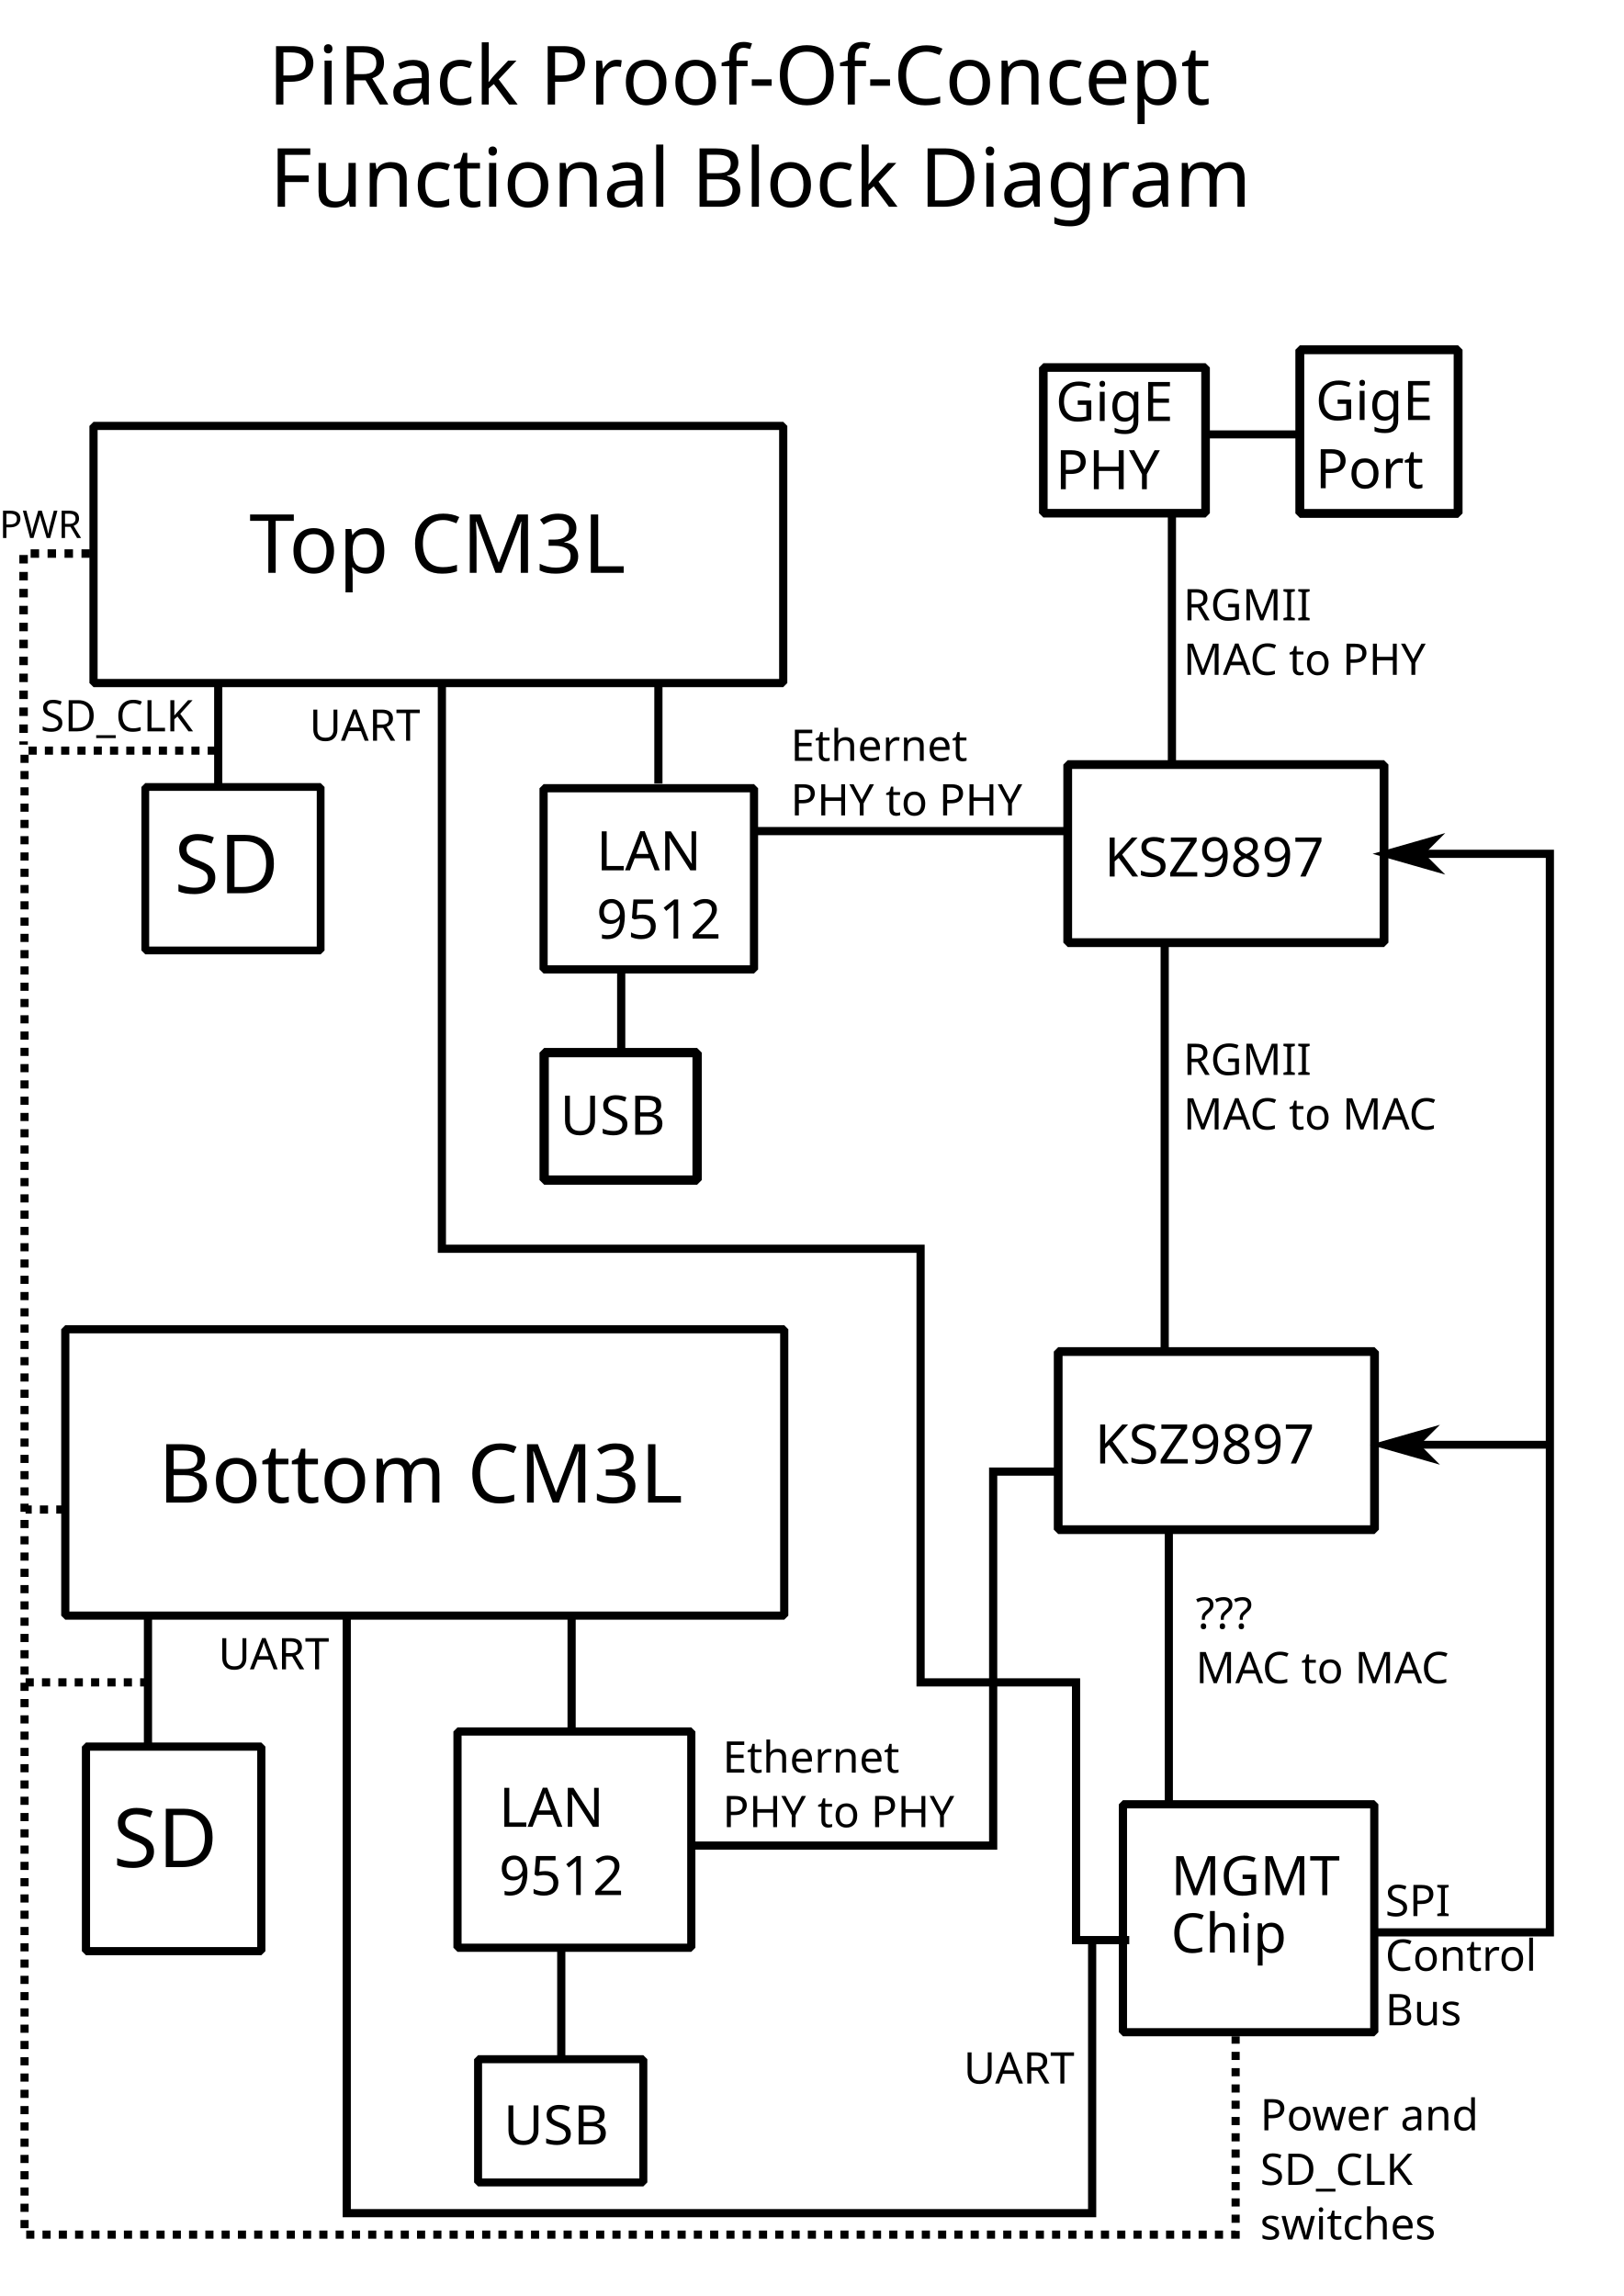
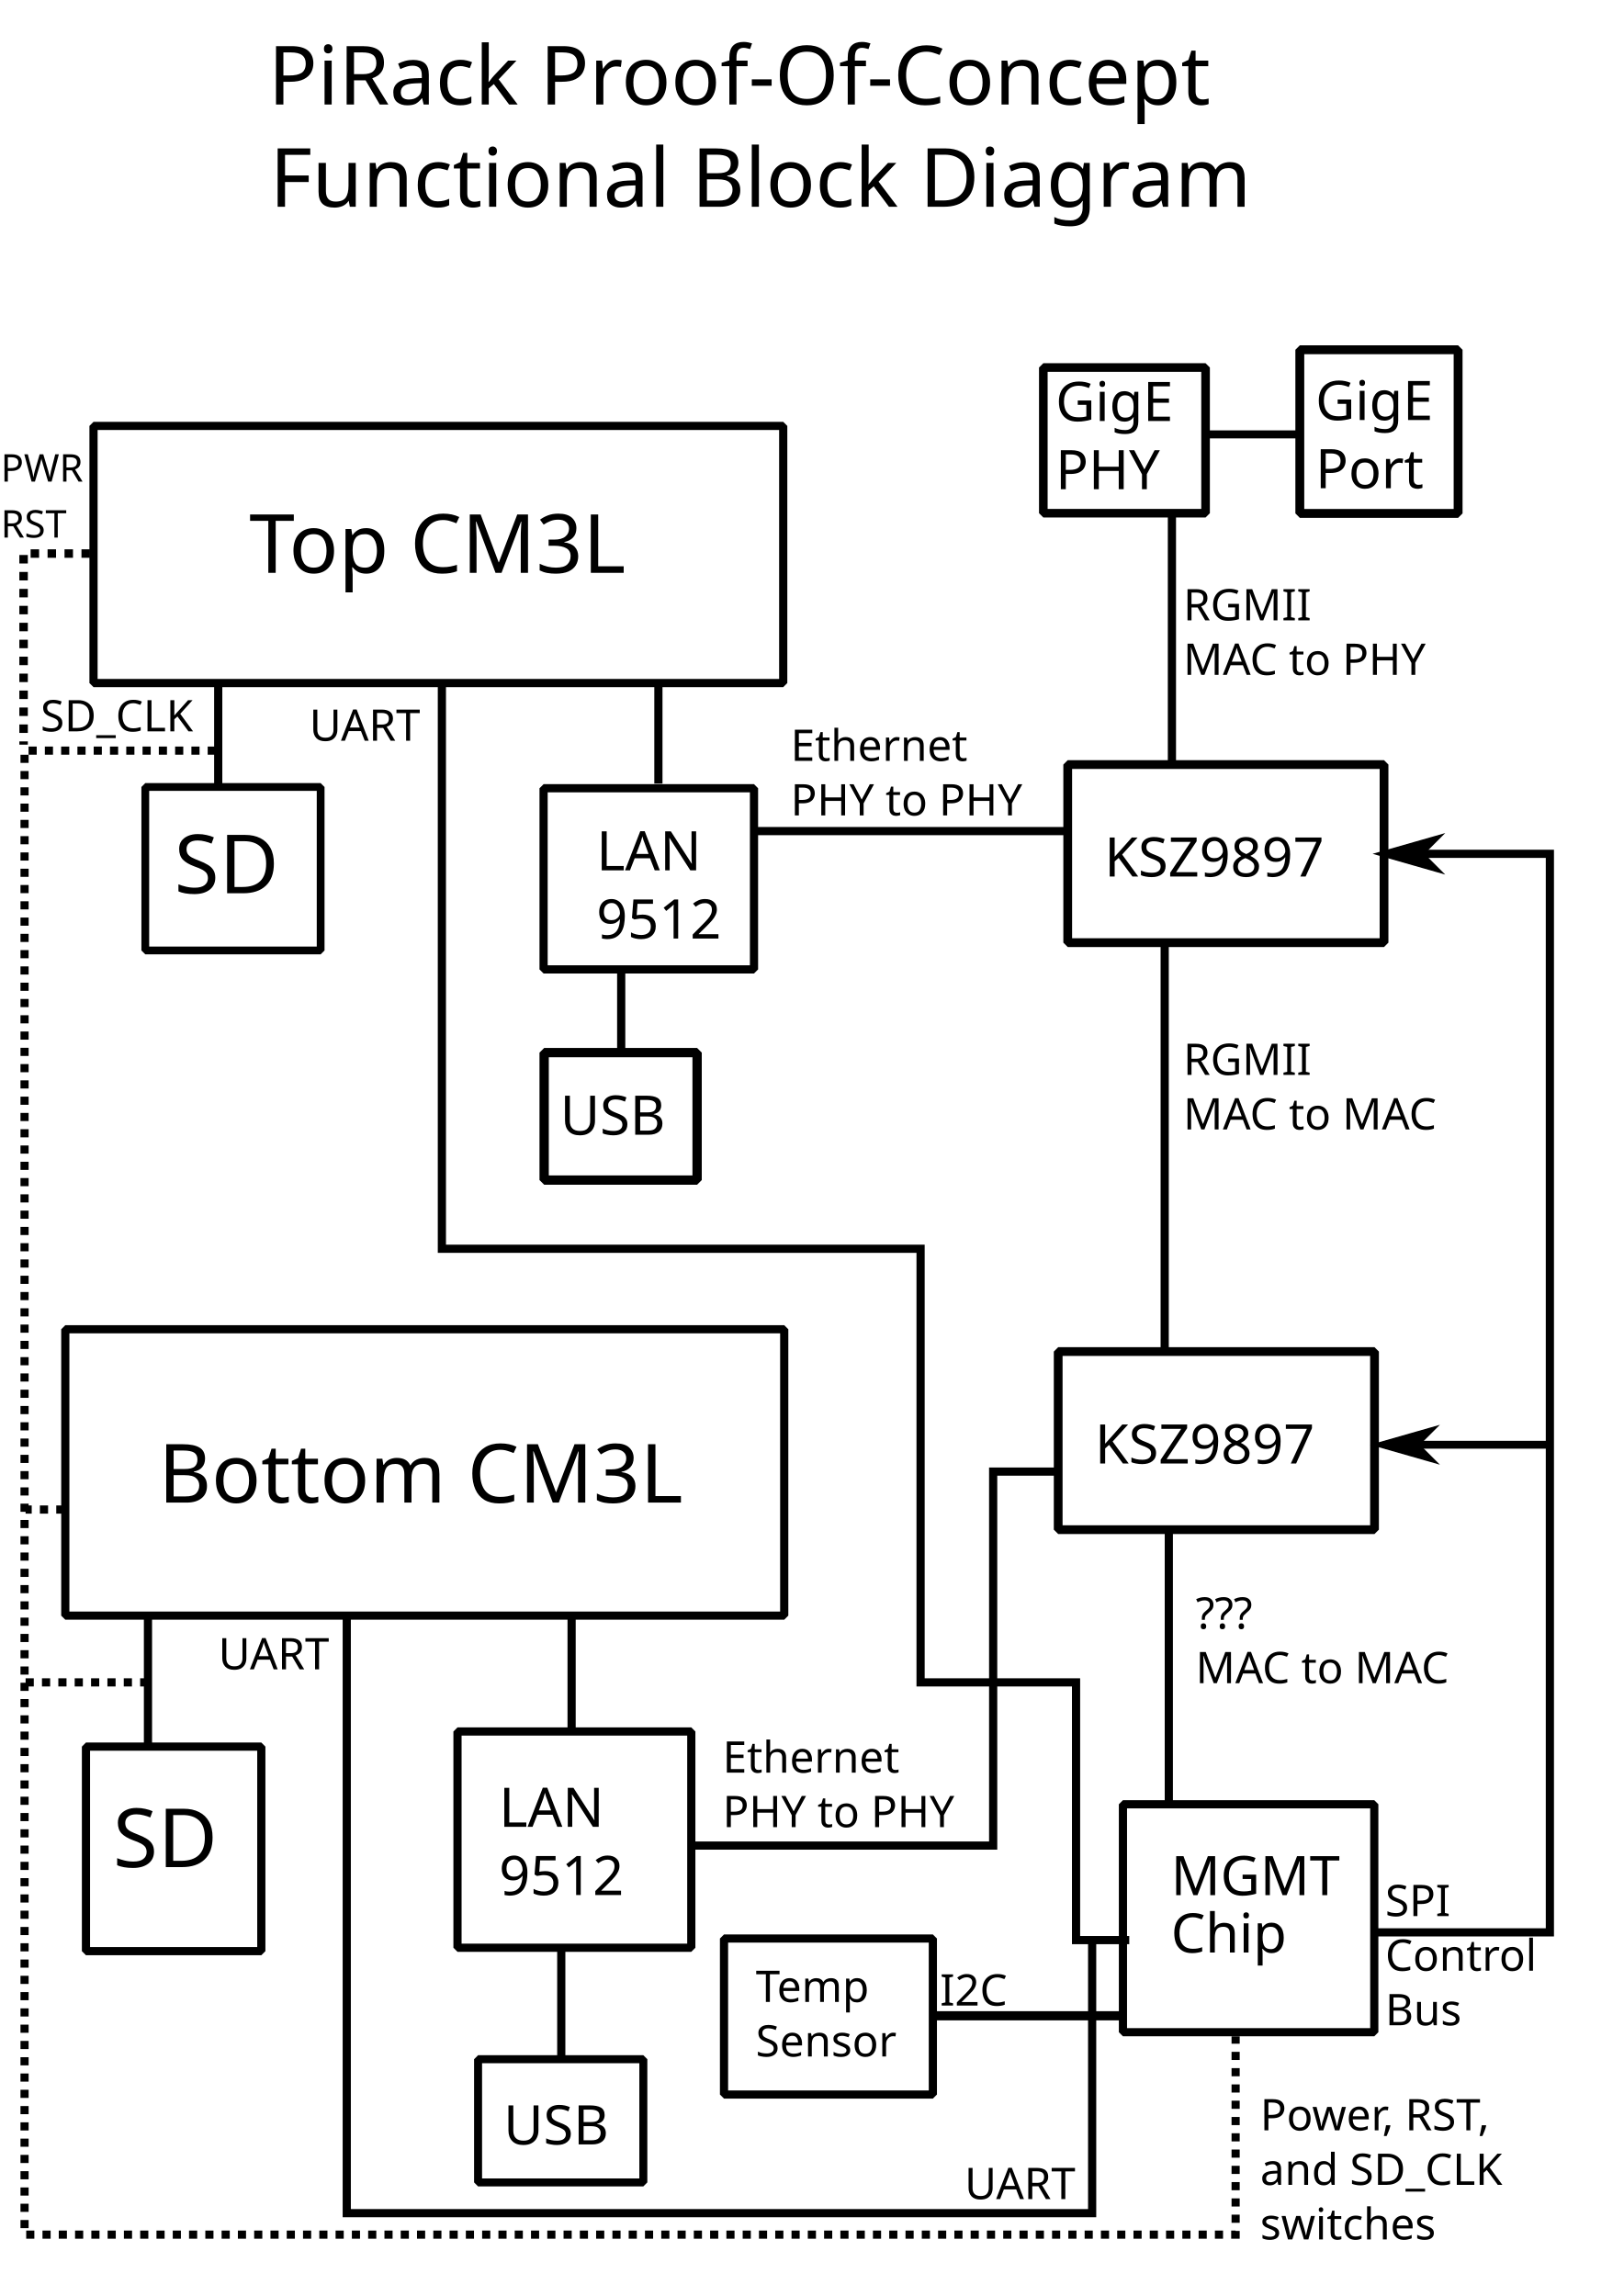
<svg xmlns="http://www.w3.org/2000/svg" width="210mm" height="297mm" viewBox="0 0 210 297" version="1.1" id="svg8">
  <defs id="defs2">
    <marker orient="auto" refY="0.0" refX="0.0" id="marker5112" style="overflow:visible">
      <path id="path5110" d="M 0.0,0.0 L 5.0,-5.0 L -12.5,0.0 L 5.0,5.0 L 0.0,0.0 z " style="fill-rule:evenodd;stroke:#000000;stroke-width:1pt;stroke-opacity:1;fill:#000000;fill-opacity:1" transform="scale(0.4) translate(10,0)" />
    </marker>
    <marker orient="auto" refY="0.0" refX="0.0" id="Arrow1Mstart" style="overflow:visible">
      <path id="path4752" d="M 0.0,0.0 L 5.0,-5.0 L -12.5,0.0 L 5.0,5.0 L 0.0,0.0 z " style="fill-rule:evenodd;stroke:#000000;stroke-width:1pt;stroke-opacity:1;fill:#000000;fill-opacity:1" transform="scale(0.4) translate(10,0)" />
    </marker>
    <marker orient="auto" refY="0.0" refX="0.0" id="Arrow1Sstart" style="overflow:visible">
      <path id="path4758" d="M 0.0,0.0 L 5.0,-5.0 L -12.5,0.0 L 5.0,5.0 L 0.0,0.0 z " style="fill-rule:evenodd;stroke:#000000;stroke-width:1pt;stroke-opacity:1;fill:#000000;fill-opacity:1" transform="scale(0.2) translate(6,0)" />
    </marker>
    <marker orient="auto" refY="0.0" refX="0.0" id="Arrow1Lstart" style="overflow:visible">
      <path id="path4746" d="M 0.0,0.0 L 5.0,-5.0 L -12.5,0.0 L 5.0,5.0 L 0.0,0.0 z " style="fill-rule:evenodd;stroke:#000000;stroke-width:1pt;stroke-opacity:1;fill:#000000;fill-opacity:1" transform="scale(0.8) translate(12.5,0)" />
    </marker>
  </defs>
  <g id="layer1">
    <text xml:space="preserve" style="font-style:normal;font-weight:normal;font-size:10.583px;line-height:125%;font-family:sans-serif;letter-spacing:0px;word-spacing:0px;fill:#000000;fill-opacity:1;stroke:none;stroke-width:0.265px;stroke-linecap:butt;stroke-linejoin:miter;stroke-opacity:1" x="105.237" y="13.518" id="text4487">
      <tspan id="tspan4485" x="105.237" y="13.518" style="text-align:center;text-anchor:middle;stroke-width:0.265px">PiRack Proof-Of-Concept</tspan>
      <tspan x="105.237" y="26.747" style="text-align:center;text-anchor:middle;stroke-width:0.265px" id="tspan4489">Functional Block Diagram</tspan>
    </text>
    <rect style="opacity:1;fill:none;fill-opacity:1;stroke:#000000;stroke-width:1.058;stroke-linejoin:bevel;stroke-miterlimit:4;stroke-dasharray:none;stroke-opacity:1" id="rect4491" width="89.202" height="33.262" x="12.095" y="55.095" />
    <rect style="opacity:1;fill:none;fill-opacity:1;stroke:#000000;stroke-width:1.058;stroke-linejoin:bevel;stroke-miterlimit:4;stroke-dasharray:none;stroke-opacity:1" id="rect4493" width="92.982" height="37.042" x="8.445" y="171.948" />
    <rect style="opacity:1;fill:none;fill-opacity:1;stroke:#000000;stroke-width:1.133;stroke-linejoin:bevel;stroke-miterlimit:4;stroke-dasharray:none;stroke-opacity:1" id="rect4495" width="40.911" height="23.035" x="138.092" y="98.901" />
    <rect style="opacity:1;fill:none;fill-opacity:1;stroke:#000000;stroke-width:1.058;stroke-linejoin:bevel;stroke-miterlimit:4;stroke-dasharray:none;stroke-opacity:1" id="rect4499" width="32.506" height="29.482" x="145.235" y="233.393" />
    <rect style="opacity:1;fill:none;fill-opacity:1;stroke:#000000;stroke-width:1.058;stroke-linejoin:bevel;stroke-miterlimit:4;stroke-dasharray:none;stroke-opacity:1" id="rect4501" width="27.214" height="23.435" x="70.304" y="101.964" />
    <rect style="opacity:1;fill:none;fill-opacity:1;stroke:#000000;stroke-width:1.058;stroke-linejoin:bevel;stroke-miterlimit:4;stroke-dasharray:none;stroke-opacity:1" id="rect4503" width="30.238" height="27.97" x="59.17" y="223.979" />
    <rect style="opacity:1;fill:none;fill-opacity:1;stroke:#000000;stroke-width:1.005;stroke-linejoin:bevel;stroke-miterlimit:4;stroke-dasharray:none;stroke-opacity:1" id="rect4505" width="22.679" height="21.146" x="18.791" y="101.801" />
    <rect style="opacity:1;fill:none;fill-opacity:1;stroke:#000000;stroke-width:1.058;stroke-linejoin:bevel;stroke-miterlimit:4;stroke-dasharray:none;stroke-opacity:1" id="rect4507" width="22.679" height="26.458" x="11.118" y="225.934" />
    <rect style="opacity:1;fill:none;fill-opacity:1;stroke:#000000;stroke-width:1.148;stroke-linejoin:bevel;stroke-miterlimit:4;stroke-dasharray:none;stroke-opacity:1" id="rect4509" width="20.473" height="21.167" x="168.11" y="45.246" />
    <rect style="opacity:1;fill:none;fill-opacity:1;stroke:#000000;stroke-width:1.114;stroke-linejoin:bevel;stroke-miterlimit:4;stroke-dasharray:none;stroke-opacity:1" id="rect4511" width="20.982" height="18.844" x="134.938" y="47.541" />
    <rect style="opacity:1;fill:none;fill-opacity:1;stroke:#000000;stroke-width:1.205;stroke-linejoin:bevel;stroke-miterlimit:4;stroke-dasharray:none;stroke-opacity:1" id="rect4513" width="19.783" height="16.484" x="70.377" y="136.163" />
    <rect style="opacity:1;fill:none;fill-opacity:1;stroke:#000000;stroke-width:1.034;stroke-linejoin:bevel;stroke-miterlimit:4;stroke-dasharray:none;stroke-opacity:1" id="rect4515" width="21.374" height="15.937" x="61.831" y="266.37" />
    <text xml:space="preserve" style="font-style:normal;font-weight:normal;font-size:10.583px;line-height:125%;font-family:sans-serif;letter-spacing:0px;word-spacing:0px;fill:#000000;fill-opacity:1;stroke:none;stroke-width:0.265px;stroke-linecap:butt;stroke-linejoin:miter;stroke-opacity:1" x="32.234" y="74.097" id="text4519">
      <tspan id="tspan4517" x="32.234" y="74.097" style="stroke-width:0.265px">Top CM3L</tspan>
    </text>
    <text xml:space="preserve" style="font-style:normal;font-weight:normal;font-size:10.583px;line-height:125%;font-family:sans-serif;letter-spacing:0px;word-spacing:0px;fill:#000000;fill-opacity:1;stroke:none;stroke-width:0.265px;stroke-linecap:butt;stroke-linejoin:miter;stroke-opacity:1" x="20.474" y="194.369" id="text4523">
      <tspan id="tspan4521" x="20.474" y="194.369" style="stroke-width:0.265px">Bottom CM3L</tspan>
    </text>
    <text xml:space="preserve" style="font-style:normal;font-weight:normal;font-size:10.583px;line-height:125%;font-family:sans-serif;letter-spacing:0px;word-spacing:0px;fill:#000000;fill-opacity:1;stroke:none;stroke-width:0.265px;stroke-linecap:butt;stroke-linejoin:miter;stroke-opacity:1" x="22.533" y="115.549" id="text4527">
      <tspan x="22.533" y="115.549" style="stroke-width:0.265px" id="tspan4529">SD</tspan>
    </text>
    <text xml:space="preserve" style="font-style:normal;font-weight:normal;font-size:10.583px;line-height:125%;font-family:sans-serif;letter-spacing:0px;word-spacing:0px;fill:#000000;fill-opacity:1;stroke:none;stroke-width:0.265px;stroke-linecap:butt;stroke-linejoin:miter;stroke-opacity:1" x="14.607" y="241.519" id="text4527-3">
      <tspan x="14.607" y="241.519" style="stroke-width:0.265px" id="tspan4529-6">SD</tspan>
    </text>
    <text xml:space="preserve" style="font-style:normal;font-variant:normal;font-weight:normal;font-stretch:normal;font-size:7.056px;line-height:125%;font-family:sans-serif;-inkscape-font-specification:'sans-serif, Normal';font-variant-ligatures:normal;font-variant-caps:normal;font-variant-numeric:normal;font-feature-settings:normal;text-align:start;letter-spacing:0px;word-spacing:0px;writing-mode:lr-tb;text-anchor:start;fill:#000000;fill-opacity:1;stroke:none;stroke-width:0.265px;stroke-linecap:butt;stroke-linejoin:miter;stroke-opacity:1" x="77.135" y="112.584" id="text4553">
      <tspan x="77.135" y="112.584" style="font-style:normal;font-variant:normal;font-weight:normal;font-stretch:normal;font-size:7.056px;font-family:sans-serif;-inkscape-font-specification:'sans-serif, Normal';font-variant-ligatures:normal;font-variant-caps:normal;font-variant-numeric:normal;font-feature-settings:normal;text-align:start;writing-mode:lr-tb;text-anchor:start;stroke-width:0.265px" id="tspan4559">LAN</tspan>
      <tspan x="77.135" y="121.403" style="font-style:normal;font-variant:normal;font-weight:normal;font-stretch:normal;font-size:7.056px;font-family:sans-serif;-inkscape-font-specification:'sans-serif, Normal';font-variant-ligatures:normal;font-variant-caps:normal;font-variant-numeric:normal;font-feature-settings:normal;text-align:start;writing-mode:lr-tb;text-anchor:start;stroke-width:0.265px" id="tspan4563">9512</tspan>
    </text>
    <text xml:space="preserve" style="font-style:normal;font-variant:normal;font-weight:normal;font-stretch:normal;font-size:7.056px;line-height:125%;font-family:sans-serif;-inkscape-font-specification:'sans-serif, Normal';font-variant-ligatures:normal;font-variant-caps:normal;font-variant-numeric:normal;font-feature-settings:normal;text-align:start;letter-spacing:0px;word-spacing:0px;writing-mode:lr-tb;text-anchor:start;fill:#000000;fill-opacity:1;stroke:none;stroke-width:0.265px;stroke-linecap:butt;stroke-linejoin:miter;stroke-opacity:1" x="64.541" y="236.313" id="text4553-0">
      <tspan x="64.541" y="236.313" style="font-style:normal;font-variant:normal;font-weight:normal;font-stretch:normal;font-size:7.056px;font-family:sans-serif;-inkscape-font-specification:'sans-serif, Normal';font-variant-ligatures:normal;font-variant-caps:normal;font-variant-numeric:normal;font-feature-settings:normal;text-align:start;writing-mode:lr-tb;text-anchor:start;stroke-width:0.265px" id="tspan4559-4">LAN</tspan>
      <tspan x="64.541" y="245.132" style="font-style:normal;font-variant:normal;font-weight:normal;font-stretch:normal;font-size:7.056px;font-family:sans-serif;-inkscape-font-specification:'sans-serif, Normal';font-variant-ligatures:normal;font-variant-caps:normal;font-variant-numeric:normal;font-feature-settings:normal;text-align:start;writing-mode:lr-tb;text-anchor:start;stroke-width:0.265px" id="tspan4563-2">9512</tspan>
    </text>
    <text xml:space="preserve" style="font-style:normal;font-weight:normal;font-size:7.056px;line-height:125%;font-family:sans-serif;letter-spacing:0px;word-spacing:0px;fill:#000000;fill-opacity:1;stroke:none;stroke-width:0.265px;stroke-linecap:butt;stroke-linejoin:miter;stroke-opacity:1" x="72.436" y="146.78" id="text4588">
      <tspan id="tspan4586" x="72.436" y="146.78" style="stroke-width:0.265px">USB</tspan>
    </text>
    <text xml:space="preserve" style="font-style:normal;font-weight:normal;font-size:7.056px;line-height:125%;font-family:sans-serif;letter-spacing:0px;word-spacing:0px;fill:#000000;fill-opacity:1;stroke:none;stroke-width:0.265px;stroke-linecap:butt;stroke-linejoin:miter;stroke-opacity:1" x="65.12" y="277.389" id="text4588-2">
      <tspan id="tspan4586-0" x="65.12" y="277.389" style="stroke-width:0.265px">USB</tspan>
    </text>
    <text xml:space="preserve" style="font-style:normal;font-weight:normal;font-size:7.056px;line-height:125%;font-family:sans-serif;letter-spacing:0px;word-spacing:0px;fill:#000000;fill-opacity:1;stroke:none;stroke-width:0.265px;stroke-linecap:butt;stroke-linejoin:miter;stroke-opacity:1" x="136.514" y="54.462" id="text4610">
      <tspan id="tspan4608" x="136.514" y="54.462" style="stroke-width:0.265px">GigE</tspan>
      <tspan x="136.514" y="63.282" style="stroke-width:0.265px" id="tspan4612">PHY</tspan>
    </text>
    <text xml:space="preserve" style="font-style:normal;font-weight:normal;font-size:7.056px;line-height:125%;font-family:sans-serif;letter-spacing:0px;word-spacing:0px;fill:#000000;fill-opacity:1;stroke:none;stroke-width:0.265px;stroke-linecap:butt;stroke-linejoin:miter;stroke-opacity:1" x="170.127" y="54.333" id="text4616">
      <tspan id="tspan4614" x="170.127" y="54.333" style="stroke-width:0.265px">GigE</tspan>
      <tspan x="170.127" y="63.152" style="stroke-width:0.265px" id="tspan4620">Port</tspan>
    </text>
    <text xml:space="preserve" style="font-style:normal;font-weight:normal;font-size:7.056px;line-height:125%;font-family:sans-serif;letter-spacing:0px;word-spacing:0px;fill:#000000;fill-opacity:1;stroke:none;stroke-width:0.265px;stroke-linecap:butt;stroke-linejoin:miter;stroke-opacity:1" x="142.837" y="113.382" id="text4626">
      <tspan x="142.837" y="113.382" style="stroke-width:0.265px" id="tspan4628">KSZ9897</tspan>
    </text>
    <rect style="opacity:1;fill:none;fill-opacity:1;stroke:#000000;stroke-width:1.133;stroke-linejoin:bevel;stroke-miterlimit:4;stroke-dasharray:none;stroke-opacity:1" id="rect4495-5" width="40.911" height="23.035" x="136.86" y="174.833" />
    <text xml:space="preserve" style="font-style:normal;font-weight:normal;font-size:7.056px;line-height:125%;font-family:sans-serif;letter-spacing:0px;word-spacing:0px;fill:#000000;fill-opacity:1;stroke:none;stroke-width:0.265px;stroke-linecap:butt;stroke-linejoin:miter;stroke-opacity:1" x="141.605" y="189.314" id="text4626-5">
      <tspan x="141.605" y="189.314" style="stroke-width:0.265px" id="tspan4628-2">KSZ9897</tspan>
    </text>
    <path style="fill:none;fill-rule:evenodd;stroke:#000000;stroke-width:1.035;stroke-linecap:butt;stroke-linejoin:miter;stroke-miterlimit:4;stroke-dasharray:none;stroke-opacity:1" d="m 155.867,56.19 h 11.628 v -0.139" id="path4653" />
    <path style="opacity:1;vector-effect:none;fill:none;fill-opacity:1;fill-rule:evenodd;stroke:#000000;stroke-width:1.058;stroke-linecap:butt;stroke-linejoin:miter;stroke-miterlimit:4;stroke-dasharray:none;stroke-dashoffset:0;stroke-opacity:1" d="M 151.569,66.213 V 98.552" id="path4655" />
    <text xml:space="preserve" style="font-style:normal;font-weight:normal;font-size:5.644px;line-height:125%;font-family:sans-serif;letter-spacing:0px;word-spacing:0px;fill:#000000;fill-opacity:1;stroke:none;stroke-width:0.265px;stroke-linecap:butt;stroke-linejoin:miter;stroke-opacity:1" x="153.04" y="80.244" id="text4659">
      <tspan id="tspan4657" x="153.04" y="80.244" style="stroke-width:0.265px">RGMII</tspan>
      <tspan x="153.04" y="87.3" style="stroke-width:0.265px" id="tspan4661">MAC to PHY</tspan>
    </text>
    <path style="opacity:1;vector-effect:none;fill:none;fill-opacity:1;fill-rule:evenodd;stroke:#000000;stroke-width:1.058;stroke-linecap:butt;stroke-linejoin:miter;stroke-miterlimit:4;stroke-dasharray:none;stroke-dashoffset:0;stroke-opacity:1" d="m 150.634,121.938 v 52.385" id="path4663" />
    <text xml:space="preserve" style="font-style:normal;font-weight:normal;font-size:5.644px;line-height:125%;font-family:sans-serif;letter-spacing:0px;word-spacing:0px;fill:#000000;fill-opacity:1;stroke:none;stroke-width:0.265px;stroke-linecap:butt;stroke-linejoin:miter;stroke-opacity:1" x="153.04" y="139.044" id="text4667">
      <tspan id="tspan4665" x="153.04" y="139.044" style="stroke-width:0.265px">RGMII</tspan>
      <tspan x="153.04" y="146.099" style="stroke-width:0.265px" id="tspan4669">MAC to MAC</tspan>
    </text>
    <path style="opacity:1;vector-effect:none;fill:none;fill-opacity:1;fill-rule:evenodd;stroke:#000000;stroke-width:1.058;stroke-linecap:butt;stroke-linejoin:miter;stroke-miterlimit:4;stroke-dasharray:none;stroke-dashoffset:0;stroke-opacity:1" d="m 151.168,197.843 v 35.547" id="path4671" />
    <text xml:space="preserve" style="font-style:normal;font-weight:normal;font-size:5.644px;line-height:125%;font-family:sans-serif;letter-spacing:0px;word-spacing:0px;fill:#000000;fill-opacity:1;stroke:none;stroke-width:0.265px;stroke-linecap:butt;stroke-linejoin:miter;stroke-opacity:1" x="154.643" y="210.672" id="text4675">
      <tspan id="tspan4673" x="154.643" y="210.672" style="stroke-width:0.265px">???</tspan>
      <tspan x="154.643" y="217.727" style="stroke-width:0.265px" id="tspan4677">MAC to MAC</tspan>
    </text>
    <text xml:space="preserve" style="font-style:normal;font-weight:normal;font-size:5.644px;line-height:125%;font-family:sans-serif;letter-spacing:0px;word-spacing:0px;fill:#000000;fill-opacity:1;stroke:none;stroke-width:0.265px;stroke-linecap:butt;stroke-linejoin:miter;stroke-opacity:1" x="151.436" y="245.15" id="text4681">
      <tspan x="151.436" y="245.15" style="font-size:7.056px;stroke-width:0.265px" id="tspan4683">MGMT</tspan>
      <tspan x="151.436" y="252.572" style="font-size:7.056px;stroke-width:0.265px" id="tspan4687">Chip</tspan>
    </text>
    <path style="opacity:1;vector-effect:none;fill:none;fill-opacity:1;fill-rule:evenodd;stroke:#000000;stroke-width:1.058;stroke-linecap:butt;stroke-linejoin:miter;stroke-miterlimit:4;stroke-dasharray:none;stroke-dashoffset:0;stroke-opacity:1" d="M 80.342,136.104 V 125.146" id="path4689" />
    <path style="opacity:1;vector-effect:none;fill:none;fill-opacity:1;fill-rule:evenodd;stroke:#000000;stroke-width:1.058;stroke-linecap:butt;stroke-linejoin:miter;stroke-miterlimit:4;stroke-dasharray:none;stroke-dashoffset:0;stroke-opacity:1" d="M 28.224,101.626 V 88.262" id="path4691" />
    <path style="opacity:1;vector-effect:none;fill:none;fill-opacity:1;fill-rule:evenodd;stroke:#000000;stroke-width:1.058;stroke-linecap:butt;stroke-linejoin:miter;stroke-miterlimit:4;stroke-dasharray:none;stroke-dashoffset:0;stroke-opacity:1" d="M 85.153,88.53 V 101.359" id="path4693" />
    <path style="opacity:1;vector-effect:none;fill:none;fill-opacity:1;fill-rule:evenodd;stroke:#000000;stroke-width:1.058;stroke-linecap:butt;stroke-linejoin:miter;stroke-miterlimit:4;stroke-dasharray:none;stroke-dashoffset:0;stroke-opacity:1" d="M 97.447,107.506 H 137.805" id="path4695" />
    <text xml:space="preserve" style="font-style:normal;font-weight:normal;font-size:5.644px;line-height:125%;font-family:sans-serif;letter-spacing:0px;word-spacing:0px;fill:#000000;fill-opacity:1;stroke:none;stroke-width:0.265px;stroke-linecap:butt;stroke-linejoin:miter;stroke-opacity:1" x="102.258" y="98.419" id="text4699">
      <tspan id="tspan4697" x="102.258" y="98.419" style="stroke-width:0.265px">Ethernet</tspan>
      <tspan x="102.258" y="105.474" style="stroke-width:0.265px" id="tspan4701">PHY to PHY</tspan>
    </text>
    <text xml:space="preserve" style="font-style:normal;font-weight:normal;font-size:5.644px;line-height:125%;font-family:sans-serif;letter-spacing:0px;word-spacing:0px;fill:#000000;fill-opacity:1;stroke:none;stroke-width:0.265px;stroke-linecap:butt;stroke-linejoin:miter;stroke-opacity:1" x="93.462" y="229.294" id="text4699-9">
      <tspan id="tspan4697-0" x="93.462" y="229.294" style="stroke-width:0.265px">Ethernet</tspan>
      <tspan x="93.462" y="236.349" style="stroke-width:0.265px" id="tspan4701-2">PHY to PHY</tspan>
    </text>
    <path style="opacity:1;vector-effect:none;fill:none;fill-opacity:1;fill-rule:evenodd;stroke:#000000;stroke-width:1.058;stroke-linecap:butt;stroke-linejoin:miter;stroke-miterlimit:4;stroke-dasharray:none;stroke-dashoffset:0;stroke-opacity:1" d="m 19.137,209.068 v 16.571" id="path4726" />
    <path style="opacity:1;vector-effect:none;fill:none;fill-opacity:1;fill-rule:evenodd;stroke:#000000;stroke-width:1.058;stroke-linecap:butt;stroke-linejoin:miter;stroke-miterlimit:4;stroke-dasharray:none;stroke-dashoffset:0;stroke-opacity:1" d="m 73.928,209.068 v 14.967" id="path4728" />
    <path style="opacity:1;vector-effect:none;fill:none;fill-opacity:1;fill-rule:evenodd;stroke:#000000;stroke-width:1.058;stroke-linecap:butt;stroke-linejoin:miter;stroke-miterlimit:4;stroke-dasharray:none;stroke-dashoffset:0;stroke-opacity:1" d="m 72.591,252.099 v 13.898" id="path4730" />
    <path style="opacity:1;vector-effect:none;fill:none;fill-opacity:1;fill-rule:evenodd;stroke:#000000;stroke-width:1.058;stroke-linecap:butt;stroke-linejoin:miter;stroke-miterlimit:4;stroke-dasharray:none;stroke-dashoffset:0;stroke-opacity:1" d="m 89.429,238.735 h 39.021 v -48.376 h 8.285" id="path4732" />
    <path style="opacity:1;vector-effect:none;fill:none;fill-opacity:1;fill-rule:evenodd;stroke:#000000;stroke-width:1.058;stroke-linecap:butt;stroke-linejoin:miter;stroke-miterlimit:4;stroke-dasharray:none;stroke-dashoffset:0;stroke-opacity:1;marker-start:url(#marker5112)" d="m 179.605,110.446 h 20.847 V 249.961 H 178.001" id="path4734" />
    <path style="opacity:1;vector-effect:none;fill:none;fill-opacity:1;fill-rule:evenodd;stroke:#000000;stroke-width:1.017;stroke-linecap:butt;stroke-linejoin:miter;stroke-miterlimit:4;stroke-dasharray:none;stroke-dashoffset:0;stroke-opacity:1;marker-start:url(#Arrow1Mstart)" d="m 179.2,186.885 h 21.252" id="path4736" />
    <text xml:space="preserve" style="font-style:normal;font-weight:normal;font-size:5.644px;line-height:125%;font-family:sans-serif;letter-spacing:0px;word-spacing:0px;fill:#000000;fill-opacity:1;stroke:none;stroke-width:0.265px;stroke-linecap:butt;stroke-linejoin:miter;stroke-opacity:1" x="179.161" y="247.863" id="text4740">
      <tspan id="tspan4738" x="179.161" y="247.863" style="stroke-width:0.265px">SPI</tspan>
      <tspan x="179.161" y="254.919" style="stroke-width:0.265px" id="tspan4742">Control</tspan>
      <tspan x="179.161" y="261.974" style="stroke-width:0.265px" id="tspan4744">Bus</tspan>
    </text>
    <path style="opacity:1;vector-effect:none;fill:none;fill-opacity:1;fill-rule:evenodd;stroke:#000000;stroke-width:1.053;stroke-linecap:butt;stroke-linejoin:miter;stroke-miterlimit:4;stroke-dasharray:1.053, 1.053;stroke-dashoffset:0;stroke-opacity:1" d="M 27.914,97.097 H 3.175 V 289.062 h 156.633 v -25.648" id="path5175" />
    <path style="opacity:1;vector-effect:none;fill:none;fill-opacity:1;fill-rule:evenodd;stroke:#000000;stroke-width:1.096;stroke-linecap:butt;stroke-linejoin:miter;stroke-miterlimit:4;stroke-dasharray:1.096, 1.096;stroke-dashoffset:0;stroke-opacity:1" d="M 11.632,71.605 H 3.051 v 24.72" id="path5177" />
    <path style="opacity:1;vector-effect:none;fill:none;fill-opacity:1;fill-rule:evenodd;stroke:#000000;stroke-width:1.058;stroke-linecap:butt;stroke-linejoin:miter;stroke-miterlimit:4;stroke-dasharray:1.058,1.058;stroke-dashoffset:0;stroke-opacity:1" d="M 8.334,195.268 H 3.307" id="path5179" />
    <path style="opacity:1;vector-effect:none;fill:none;fill-opacity:1;fill-rule:evenodd;stroke:#000000;stroke-width:1.058;stroke-linecap:butt;stroke-linejoin:miter;stroke-miterlimit:4;stroke-dasharray:1.058,1.058;stroke-dashoffset:0;stroke-opacity:1" d="M 19.182,217.625 H 3.307" id="path5181" />
    <text xml:space="preserve" style="font-style:normal;font-weight:normal;font-size:5.644px;line-height:125%;font-family:sans-serif;letter-spacing:0px;word-spacing:0px;fill:#000000;fill-opacity:1;stroke:none;stroke-width:0.265px;stroke-linecap:butt;stroke-linejoin:miter;stroke-opacity:1" x="162.983" y="275.569" id="text5185">
-       <tspan id="tspan5183" x="162.983" y="275.569" style="stroke-width:0.265px">Power and</tspan>
-       <tspan x="162.983" y="282.624" style="stroke-width:0.265px" id="tspan5187">SD_CLK</tspan>
+       <tspan id="tspan5183" x="162.983" y="275.569" style="stroke-width:0.265px">Power, RST,</tspan>
+       <tspan x="162.983" y="282.624" style="stroke-width:0.265px" id="tspan5187">and SD_CLK</tspan>
      <tspan x="162.983" y="289.68" style="stroke-width:0.265px" id="tspan5189">switches</tspan>
    </text>
    <path style="opacity:1;vector-effect:none;fill:none;fill-opacity:1;fill-rule:evenodd;stroke:#000000;stroke-width:1.058;stroke-linecap:butt;stroke-linejoin:miter;stroke-miterlimit:4;stroke-dasharray:none;stroke-dashoffset:0;stroke-opacity:1" d="M 57.15,88.508 V 161.533 H 119.062 V 217.625 h 20.108 v 33.337 H 146.05" id="path5191" />
-     <text xml:space="preserve" style="font-style:normal;font-weight:normal;font-size:5.644px;line-height:125%;font-family:sans-serif;letter-spacing:0px;word-spacing:0px;fill:#000000;fill-opacity:1;stroke:none;stroke-width:0.265px;stroke-linecap:butt;stroke-linejoin:miter;stroke-opacity:1" x="124.639" y="269.515" id="text5197">
-       <tspan id="tspan5195" x="124.639" y="269.515" style="stroke-width:0.265px">UART</tspan>
+     <text xml:space="preserve" style="font-style:normal;font-weight:normal;font-size:5.644px;line-height:125%;font-family:sans-serif;letter-spacing:0px;word-spacing:0px;fill:#000000;fill-opacity:1;stroke:none;stroke-width:0.265px;stroke-linecap:butt;stroke-linejoin:miter;stroke-opacity:1" x="124.771" y="284.464" id="text5197">
+       <tspan id="tspan5195" x="124.771" y="284.464" style="stroke-width:0.265px">UART</tspan>
    </text>
    <text xml:space="preserve" style="font-style:normal;font-weight:normal;font-size:5.644px;line-height:125%;font-family:sans-serif;letter-spacing:0px;word-spacing:0px;fill:#000000;fill-opacity:1;stroke:none;stroke-width:0.265px;stroke-linecap:butt;stroke-linejoin:miter;stroke-opacity:1" x="28.251" y="215.938" id="text5197-8">
      <tspan id="tspan5195-3" x="28.251" y="215.938" style="stroke-width:0.265px">UART</tspan>
    </text>
    <text xml:space="preserve" style="font-style:normal;font-weight:normal;font-size:5.644px;line-height:125%;font-family:sans-serif;letter-spacing:0px;word-spacing:0px;fill:#000000;fill-opacity:1;stroke:none;stroke-width:0.265px;stroke-linecap:butt;stroke-linejoin:miter;stroke-opacity:1" x="40.025" y="95.817" id="text5197-80">
      <tspan id="tspan5195-4" x="40.025" y="95.817" style="stroke-width:0.265px">UART</tspan>
    </text>
-     <text xml:space="preserve" style="font-style:normal;font-weight:normal;font-size:5.644px;line-height:125%;font-family:sans-serif;letter-spacing:0px;word-spacing:0px;fill:#000000;fill-opacity:1;stroke:none;stroke-width:0.265px;stroke-linecap:butt;stroke-linejoin:miter;stroke-opacity:1" x="-0.094" y="69.594" id="text5227">
-       <tspan id="tspan5225" x="-0.094" y="69.594" style="stroke-width:0.265px;font-size:4.939px">PWR</tspan>
+     <text xml:space="preserve" style="font-style:normal;font-weight:normal;font-size:5.644px;line-height:125%;font-family:sans-serif;letter-spacing:0px;word-spacing:0px;fill:#000000;fill-opacity:1;stroke:none;stroke-width:0.265px;stroke-linecap:butt;stroke-linejoin:miter;stroke-opacity:1" x="0.094" y="62.297" id="text5227">
+       <tspan id="tspan5225" x="0.094" y="62.297" style="font-size:4.939px;stroke-width:0.265px">PWR</tspan>
+       <tspan x="0.094" y="69.536" style="font-size:4.939px;stroke-width:0.265px" id="tspan4615">RST</tspan>
    </text>
    <text xml:space="preserve" style="font-style:normal;font-weight:normal;font-size:5.644px;line-height:125%;font-family:sans-serif;letter-spacing:0px;word-spacing:0px;fill:#000000;fill-opacity:1;stroke:none;stroke-width:0.265px;stroke-linecap:butt;stroke-linejoin:miter;stroke-opacity:1" x="5.238" y="94.599" id="text5231">
      <tspan id="tspan5229" x="5.238" y="94.599" style="stroke-width:0.265px">SD_CLK</tspan>
    </text>
    <path style="opacity:1;vector-effect:none;fill:none;fill-opacity:1;fill-rule:evenodd;stroke:#000000;stroke-width:1.058;stroke-linecap:butt;stroke-linejoin:miter;stroke-miterlimit:4;stroke-dasharray:none;stroke-dashoffset:0;stroke-opacity:1" d="m 44.847,208.96 v 77.324 h 96.405 v -34.934" id="path5257" />
+     <rect style="opacity:1;fill:none;fill-opacity:1;stroke:#000000;stroke-width:1.058;stroke-linejoin:bevel;stroke-miterlimit:4;stroke-dasharray:none;stroke-dashoffset:0;stroke-opacity:1" id="rect4621" width="27.009" height="20.18" x="93.641" y="250.759" />
+     <text xml:space="preserve" style="font-style:normal;font-weight:normal;font-size:5.644px;line-height:125%;font-family:sans-serif;letter-spacing:0px;word-spacing:0px;fill:#000000;fill-opacity:1;stroke:none;stroke-width:0.265px;stroke-linecap:butt;stroke-linejoin:miter;stroke-opacity:1" x="97.742" y="258.961" id="text4625">
+       <tspan id="tspan4623" x="97.742" y="258.961" style="stroke-width:0.265px">Temp</tspan>
+       <tspan x="97.742" y="266.016" style="stroke-width:0.265px" id="tspan4627">Sensor</tspan>
+     </text>
+     <path style="opacity:1;vector-effect:none;fill:none;fill-opacity:1;fill-rule:evenodd;stroke:#000000;stroke-width:1.185;stroke-linecap:butt;stroke-linejoin:miter;stroke-miterlimit:4;stroke-dasharray:none;stroke-dashoffset:0;stroke-opacity:1" d="m 120.915,260.752 h 24.209" id="path4629" />
+     <text xml:space="preserve" style="font-style:normal;font-weight:normal;font-size:5.644px;line-height:125%;font-family:sans-serif;letter-spacing:0px;word-spacing:0px;fill:#000000;fill-opacity:1;stroke:none;stroke-width:0.265px;stroke-linecap:butt;stroke-linejoin:miter;stroke-opacity:1" x="121.576" y="259.429" id="text4633">
+       <tspan id="tspan4631" x="121.576" y="259.429" style="stroke-width:0.265px">I2C</tspan>
+     </text>
  </g>
</svg>
